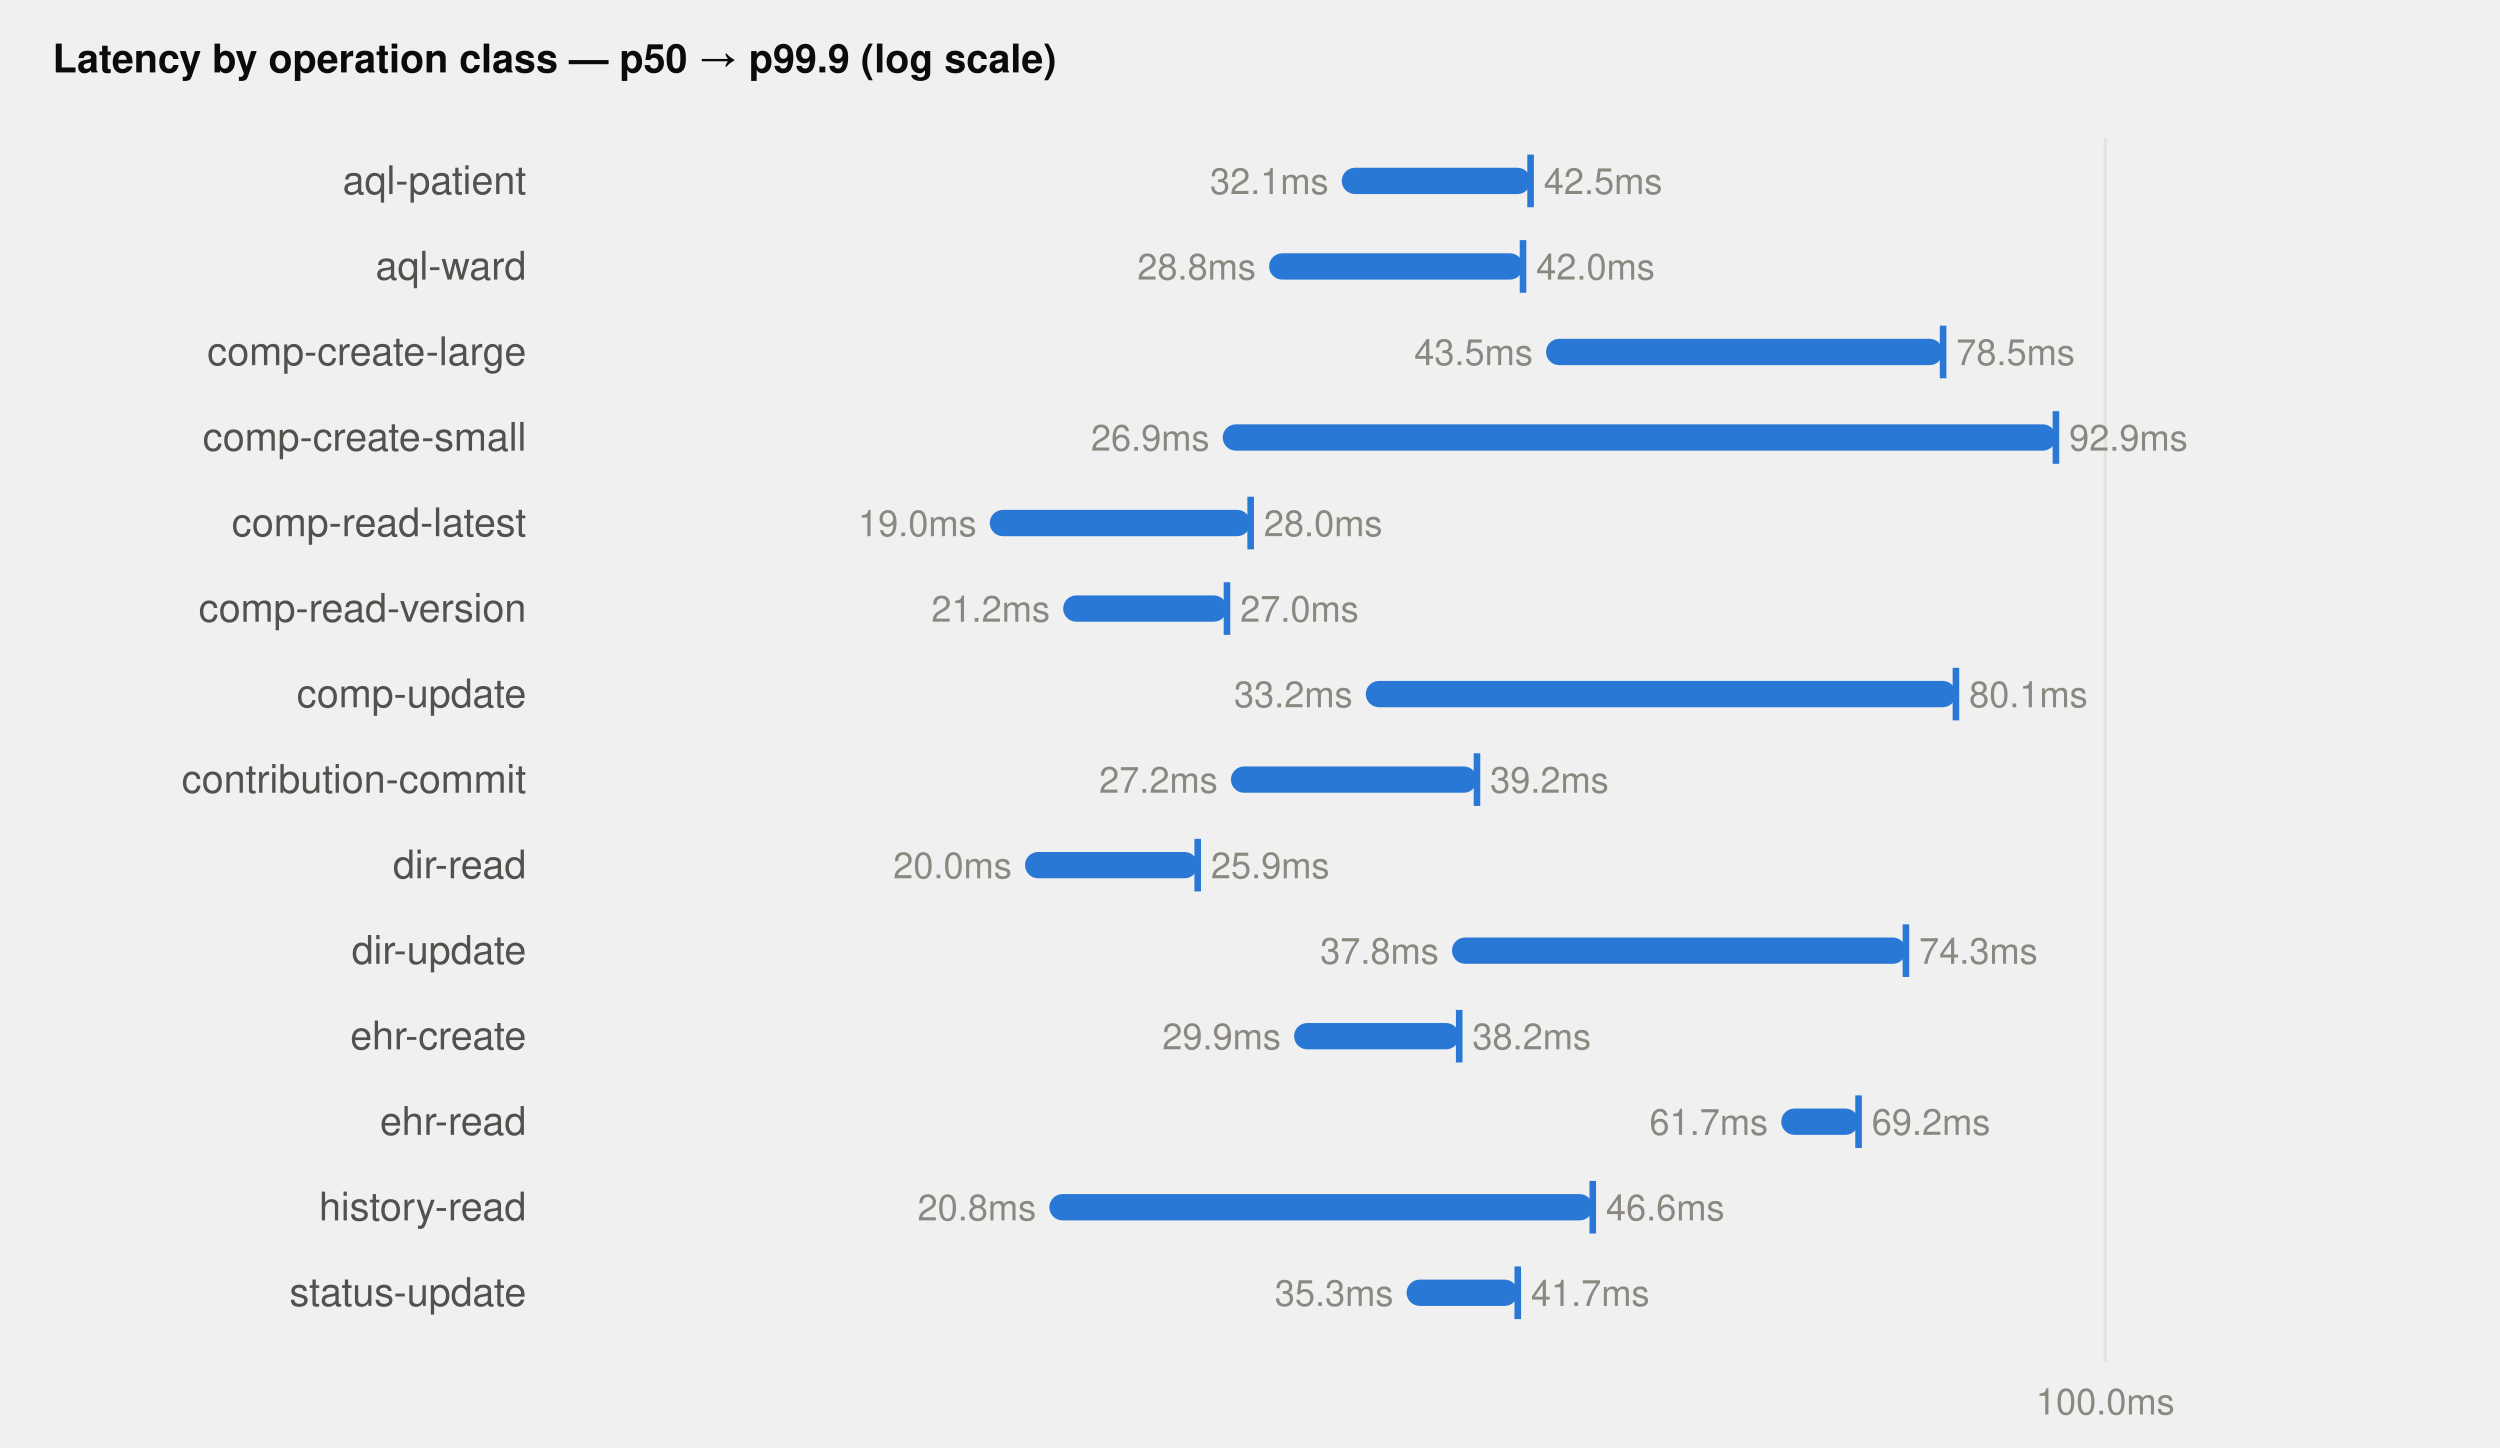
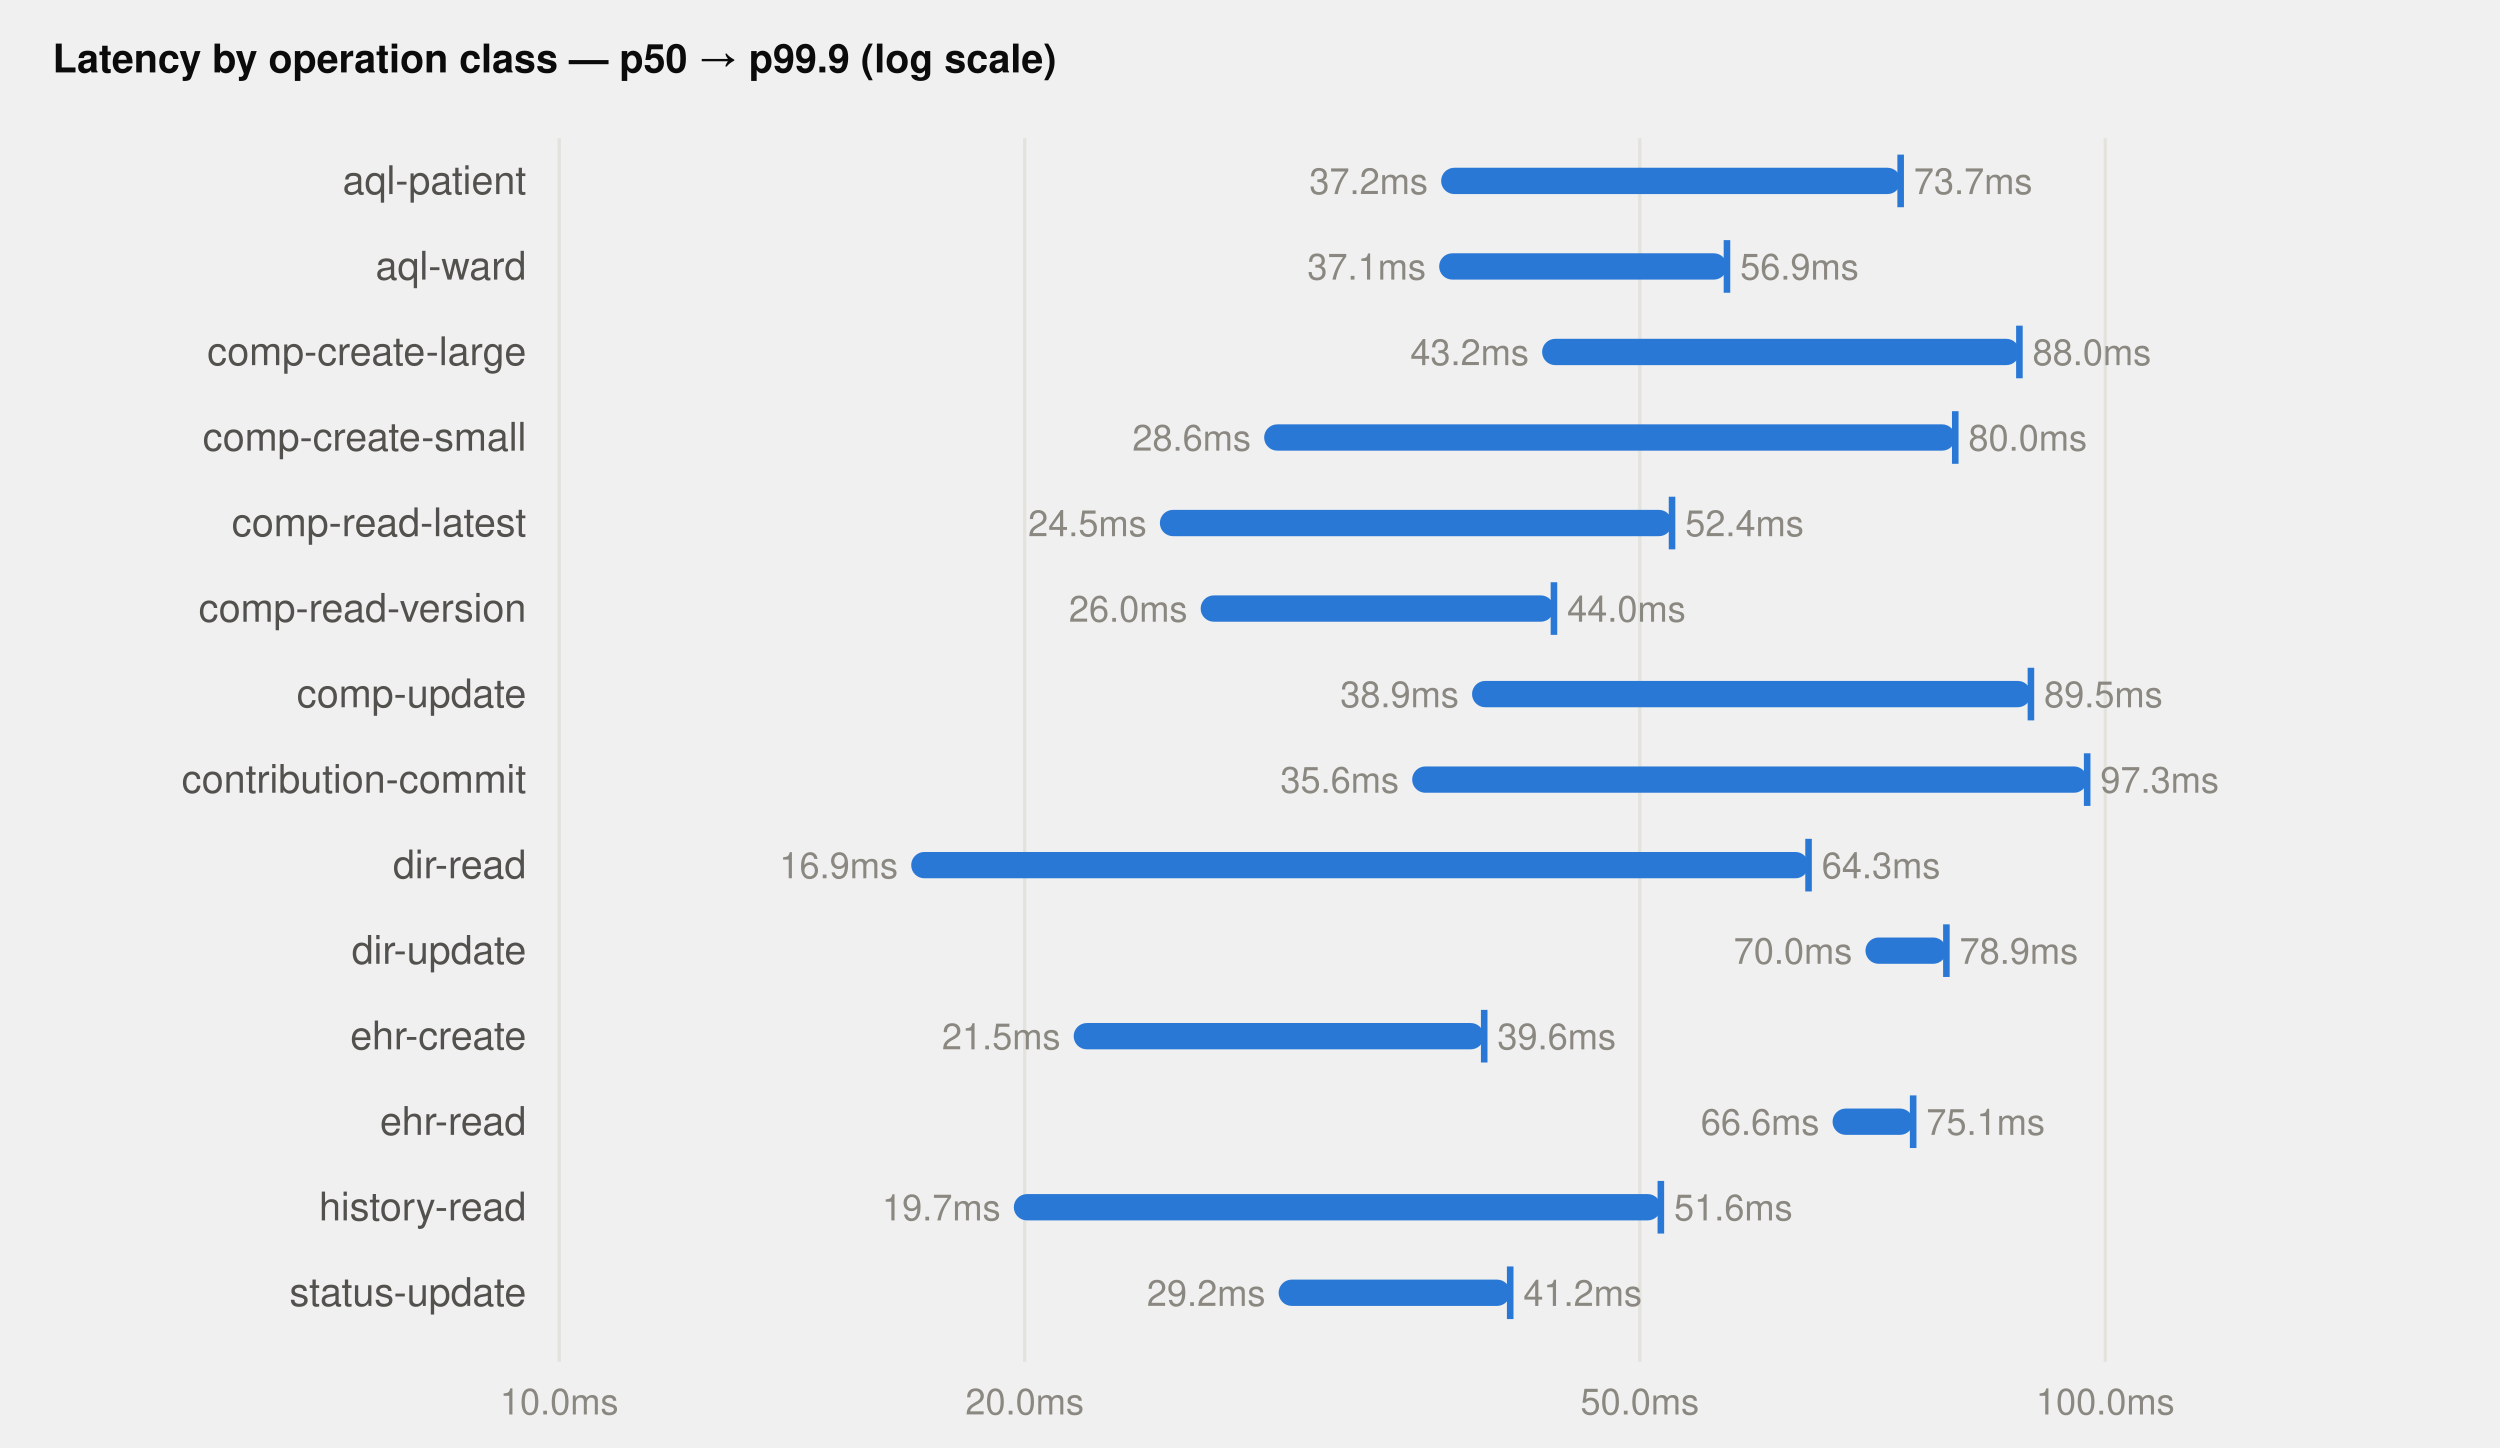
<svg xmlns="http://www.w3.org/2000/svg" viewBox="0 0 760 440" role="img" aria-label="Latency ranges per operation class">
  <style>
text { fill: #52514e; font: 12px -apple-system, 'Segoe UI', Helvetica, Arial, sans-serif; }
.title { fill: #0b0b0b; font-weight: 600; }
.muted { fill: #8a8880; font-size: 11px; }
.grid { stroke: #e4e2dd; stroke-width: 1; }
.s1 { fill: #2a78d6; } .s1s { stroke: #2a78d6; }
.s2 { fill: #1baf7a; } .s2s { stroke: #1baf7a; }
@media (prefers-color-scheme: dark) {
text { fill: #c3c2b7; }
.title { fill: #ffffff; }
.muted { fill: #8f8e85; }
.grid { stroke: #3a3a38; }
.s1 { fill: #3987e5; } .s1s { stroke: #3987e5; }
.s2 { fill: #199e70; } .s2s { stroke: #199e70; }
}
</style>
  <text x="16" y="22" class="title">Latency by operation class — p50 → p99.9 (log scale)</text>
+   <line class="grid" x1="170.0" y1="42" x2="170.0" y2="414.0" />
+   <text class="muted" x="170.0" y="430.0" text-anchor="middle">10.0ms</text>
+   <line class="grid" x1="311.5" y1="42" x2="311.5" y2="414.0" />
+   <text class="muted" x="311.5" y="430.0" text-anchor="middle">20.0ms</text>
+   <line class="grid" x1="498.5" y1="42" x2="498.5" y2="414.0" />
+   <text class="muted" x="498.5" y="430.0" text-anchor="middle">50.0ms</text>
  <line class="grid" x1="640.0" y1="42" x2="640.0" y2="414.0" />
  <text class="muted" x="640.0" y="430.0" text-anchor="middle">100.0ms</text>
  <text x="160.0" y="59.0" text-anchor="end">aql-patient</text>
-   <rect class="s1" x="407.9" y="51.0" width="57.4" height="8" rx="4" />
-   <line class="s1s" x1="465.3" y1="47.0" x2="465.3" y2="63.0" stroke-width="2" />
-   <text class="muted" x="403.9" y="59.0" text-anchor="end">32.1ms</text>
-   <text class="muted" x="469.3" y="59.0">42.5ms</text>
+   <rect class="s1" x="438.1" y="51.0" width="139.7" height="8" rx="4" />
+   <line class="s1s" x1="577.8" y1="47.0" x2="577.8" y2="63.0" stroke-width="2" />
+   <text class="muted" x="434.1" y="59.0" text-anchor="end">37.2ms</text>
+   <text class="muted" x="581.8" y="59.0">73.7ms</text>
  <text x="160.0" y="85.0" text-anchor="end">aql-ward</text>
-   <rect class="s1" x="385.8" y="77.0" width="77.2" height="8" rx="4" />
-   <line class="s1s" x1="463.0" y1="73.0" x2="463.0" y2="89.0" stroke-width="2" />
-   <text class="muted" x="381.8" y="85.0" text-anchor="end">28.8ms</text>
-   <text class="muted" x="467.0" y="85.0">42.0ms</text>
+   <rect class="s1" x="437.5" y="77.0" width="87.5" height="8" rx="4" />
+   <line class="s1s" x1="525.0" y1="73.0" x2="525.0" y2="89.0" stroke-width="2" />
+   <text class="muted" x="433.5" y="85.0" text-anchor="end">37.1ms</text>
+   <text class="muted" x="529.0" y="85.0">56.9ms</text>
  <text x="160.0" y="111.0" text-anchor="end">comp-create-large</text>
-   <rect class="s1" x="470.0" y="103.0" width="120.6" height="8" rx="4" />
-   <line class="s1s" x1="590.7" y1="99.0" x2="590.7" y2="115.0" stroke-width="2" />
-   <text class="muted" x="466.0" y="111.0" text-anchor="end">43.5ms</text>
-   <text class="muted" x="594.7" y="111.0">78.5ms</text>
+   <rect class="s1" x="468.8" y="103.0" width="145.1" height="8" rx="4" />
+   <line class="s1s" x1="613.9" y1="99.0" x2="613.9" y2="115.0" stroke-width="2" />
+   <text class="muted" x="464.8" y="111.0" text-anchor="end">43.2ms</text>
+   <text class="muted" x="617.9" y="111.0">88.0ms</text>
  <text x="160.0" y="137.0" text-anchor="end">comp-create-small</text>
-   <rect class="s1" x="371.7" y="129.0" width="253.3" height="8" rx="4" />
-   <line class="s1s" x1="625.0" y1="125.0" x2="625.0" y2="141.0" stroke-width="2" />
-   <text class="muted" x="367.7" y="137.0" text-anchor="end">26.9ms</text>
-   <text class="muted" x="629.0" y="137.0">92.9ms</text>
+   <rect class="s1" x="384.3" y="129.0" width="210.1" height="8" rx="4" />
+   <line class="s1s" x1="594.4" y1="125.0" x2="594.4" y2="141.0" stroke-width="2" />
+   <text class="muted" x="380.3" y="137.0" text-anchor="end">28.6ms</text>
+   <text class="muted" x="598.4" y="137.0">80.0ms</text>
  <text x="160.0" y="163.0" text-anchor="end">comp-read-latest</text>
-   <rect class="s1" x="300.9" y="155.0" width="79.2" height="8" rx="4" />
-   <line class="s1s" x1="380.2" y1="151.0" x2="380.2" y2="167.0" stroke-width="2" />
-   <text class="muted" x="296.9" y="163.0" text-anchor="end">19.0ms</text>
-   <text class="muted" x="384.2" y="163.0">28.0ms</text>
+   <rect class="s1" x="352.6" y="155.0" width="155.7" height="8" rx="4" />
+   <line class="s1s" x1="508.3" y1="151.0" x2="508.3" y2="167.0" stroke-width="2" />
+   <text class="muted" x="348.6" y="163.0" text-anchor="end">24.5ms</text>
+   <text class="muted" x="512.3" y="163.0">52.4ms</text>
  <text x="160.0" y="189.0" text-anchor="end">comp-read-version</text>
-   <rect class="s1" x="323.2" y="181.0" width="49.8" height="8" rx="4" />
-   <line class="s1s" x1="373.0" y1="177.0" x2="373.0" y2="193.0" stroke-width="2" />
-   <text class="muted" x="319.2" y="189.0" text-anchor="end">21.2ms</text>
-   <text class="muted" x="377.0" y="189.0">27.0ms</text>
+   <rect class="s1" x="365.0" y="181.0" width="107.4" height="8" rx="4" />
+   <line class="s1s" x1="472.4" y1="177.0" x2="472.4" y2="193.0" stroke-width="2" />
+   <text class="muted" x="361.0" y="189.0" text-anchor="end">26.0ms</text>
+   <text class="muted" x="476.4" y="189.0">44.0ms</text>
  <text x="160.0" y="215.0" text-anchor="end">comp-update</text>
-   <rect class="s1" x="415.2" y="207.0" width="179.4" height="8" rx="4" />
-   <line class="s1s" x1="594.6" y1="203.0" x2="594.6" y2="219.0" stroke-width="2" />
-   <text class="muted" x="411.2" y="215.0" text-anchor="end">33.2ms</text>
-   <text class="muted" x="598.6" y="215.0">80.1ms</text>
+   <rect class="s1" x="447.5" y="207.0" width="169.9" height="8" rx="4" />
+   <line class="s1s" x1="617.4" y1="203.0" x2="617.4" y2="219.0" stroke-width="2" />
+   <text class="muted" x="443.5" y="215.0" text-anchor="end">38.9ms</text>
+   <text class="muted" x="621.4" y="215.0">89.5ms</text>
  <text x="160.0" y="241.0" text-anchor="end">contribution-commit</text>
-   <rect class="s1" x="374.2" y="233.0" width="74.8" height="8" rx="4" />
-   <line class="s1s" x1="449.0" y1="229.0" x2="449.0" y2="245.0" stroke-width="2" />
-   <text class="muted" x="370.2" y="241.0" text-anchor="end">27.2ms</text>
-   <text class="muted" x="453.0" y="241.0">39.2ms</text>
+   <rect class="s1" x="429.3" y="233.0" width="205.2" height="8" rx="4" />
+   <line class="s1s" x1="634.5" y1="229.0" x2="634.5" y2="245.0" stroke-width="2" />
+   <text class="muted" x="425.3" y="241.0" text-anchor="end">35.6ms</text>
+   <text class="muted" x="638.5" y="241.0">97.3ms</text>
  <text x="160.0" y="267.0" text-anchor="end">dir-read</text>
-   <rect class="s1" x="311.6" y="259.0" width="52.5" height="8" rx="4" />
-   <line class="s1s" x1="364.1" y1="255.0" x2="364.1" y2="271.0" stroke-width="2" />
-   <text class="muted" x="307.6" y="267.0" text-anchor="end">20.0ms</text>
-   <text class="muted" x="368.1" y="267.0">25.9ms</text>
+   <rect class="s1" x="277.0" y="259.0" width="272.8" height="8" rx="4" />
+   <line class="s1s" x1="549.8" y1="255.0" x2="549.8" y2="271.0" stroke-width="2" />
+   <text class="muted" x="273.0" y="267.0" text-anchor="end">16.9ms</text>
+   <text class="muted" x="553.8" y="267.0">64.3ms</text>
  <text x="160.0" y="293.0" text-anchor="end">dir-update</text>
-   <rect class="s1" x="441.4" y="285.0" width="138.0" height="8" rx="4" />
-   <line class="s1s" x1="579.4" y1="281.0" x2="579.4" y2="297.0" stroke-width="2" />
-   <text class="muted" x="437.4" y="293.0" text-anchor="end">37.8ms</text>
-   <text class="muted" x="583.4" y="293.0">74.3ms</text>
+   <rect class="s1" x="567.1" y="285.0" width="24.6" height="8" rx="4" />
+   <line class="s1s" x1="591.7" y1="281.0" x2="591.7" y2="297.0" stroke-width="2" />
+   <text class="muted" x="563.1" y="293.0" text-anchor="end">70.0ms</text>
+   <text class="muted" x="595.7" y="293.0">78.9ms</text>
  <text x="160.0" y="319.0" text-anchor="end">ehr-create</text>
-   <rect class="s1" x="393.4" y="311.0" width="50.2" height="8" rx="4" />
-   <line class="s1s" x1="443.6" y1="307.0" x2="443.6" y2="323.0" stroke-width="2" />
-   <text class="muted" x="389.4" y="319.0" text-anchor="end">29.9ms</text>
-   <text class="muted" x="447.6" y="319.0">38.2ms</text>
+   <rect class="s1" x="326.4" y="311.0" width="124.7" height="8" rx="4" />
+   <line class="s1s" x1="451.2" y1="307.0" x2="451.2" y2="323.0" stroke-width="2" />
+   <text class="muted" x="322.4" y="319.0" text-anchor="end">21.5ms</text>
+   <text class="muted" x="455.2" y="319.0">39.6ms</text>
  <text x="160.0" y="345.0" text-anchor="end">ehr-read</text>
-   <rect class="s1" x="541.5" y="337.0" width="23.5" height="8" rx="4" />
-   <line class="s1s" x1="565.0" y1="333.0" x2="565.0" y2="349.0" stroke-width="2" />
-   <text class="muted" x="537.5" y="345.0" text-anchor="end">61.7ms</text>
-   <text class="muted" x="569.0" y="345.0">69.2ms</text>
+   <rect class="s1" x="557.1" y="337.0" width="24.5" height="8" rx="4" />
+   <line class="s1s" x1="581.6" y1="333.0" x2="581.6" y2="349.0" stroke-width="2" />
+   <text class="muted" x="553.1" y="345.0" text-anchor="end">66.6ms</text>
+   <text class="muted" x="585.6" y="345.0">75.1ms</text>
  <text x="160.0" y="371.0" text-anchor="end">history-read</text>
-   <rect class="s1" x="319.0" y="363.0" width="165.2" height="8" rx="4" />
-   <line class="s1s" x1="484.2" y1="359.0" x2="484.2" y2="375.0" stroke-width="2" />
-   <text class="muted" x="315.0" y="371.0" text-anchor="end">20.8ms</text>
-   <text class="muted" x="488.2" y="371.0">46.6ms</text>
+   <rect class="s1" x="308.2" y="363.0" width="196.7" height="8" rx="4" />
+   <line class="s1s" x1="504.9" y1="359.0" x2="504.9" y2="375.0" stroke-width="2" />
+   <text class="muted" x="304.2" y="371.0" text-anchor="end">19.7ms</text>
+   <text class="muted" x="508.9" y="371.0">51.6ms</text>
  <text x="160.0" y="397.0" text-anchor="end">status-update</text>
-   <rect class="s1" x="427.6" y="389.0" width="33.8" height="8" rx="4" />
-   <line class="s1s" x1="461.4" y1="385.0" x2="461.4" y2="401.0" stroke-width="2" />
-   <text class="muted" x="423.6" y="397.0" text-anchor="end">35.3ms</text>
-   <text class="muted" x="465.4" y="397.0">41.7ms</text>
+   <rect class="s1" x="388.7" y="389.0" width="70.4" height="8" rx="4" />
+   <line class="s1s" x1="459.1" y1="385.0" x2="459.1" y2="401.0" stroke-width="2" />
+   <text class="muted" x="384.7" y="397.0" text-anchor="end">29.2ms</text>
+   <text class="muted" x="463.1" y="397.0">41.2ms</text>
</svg>
